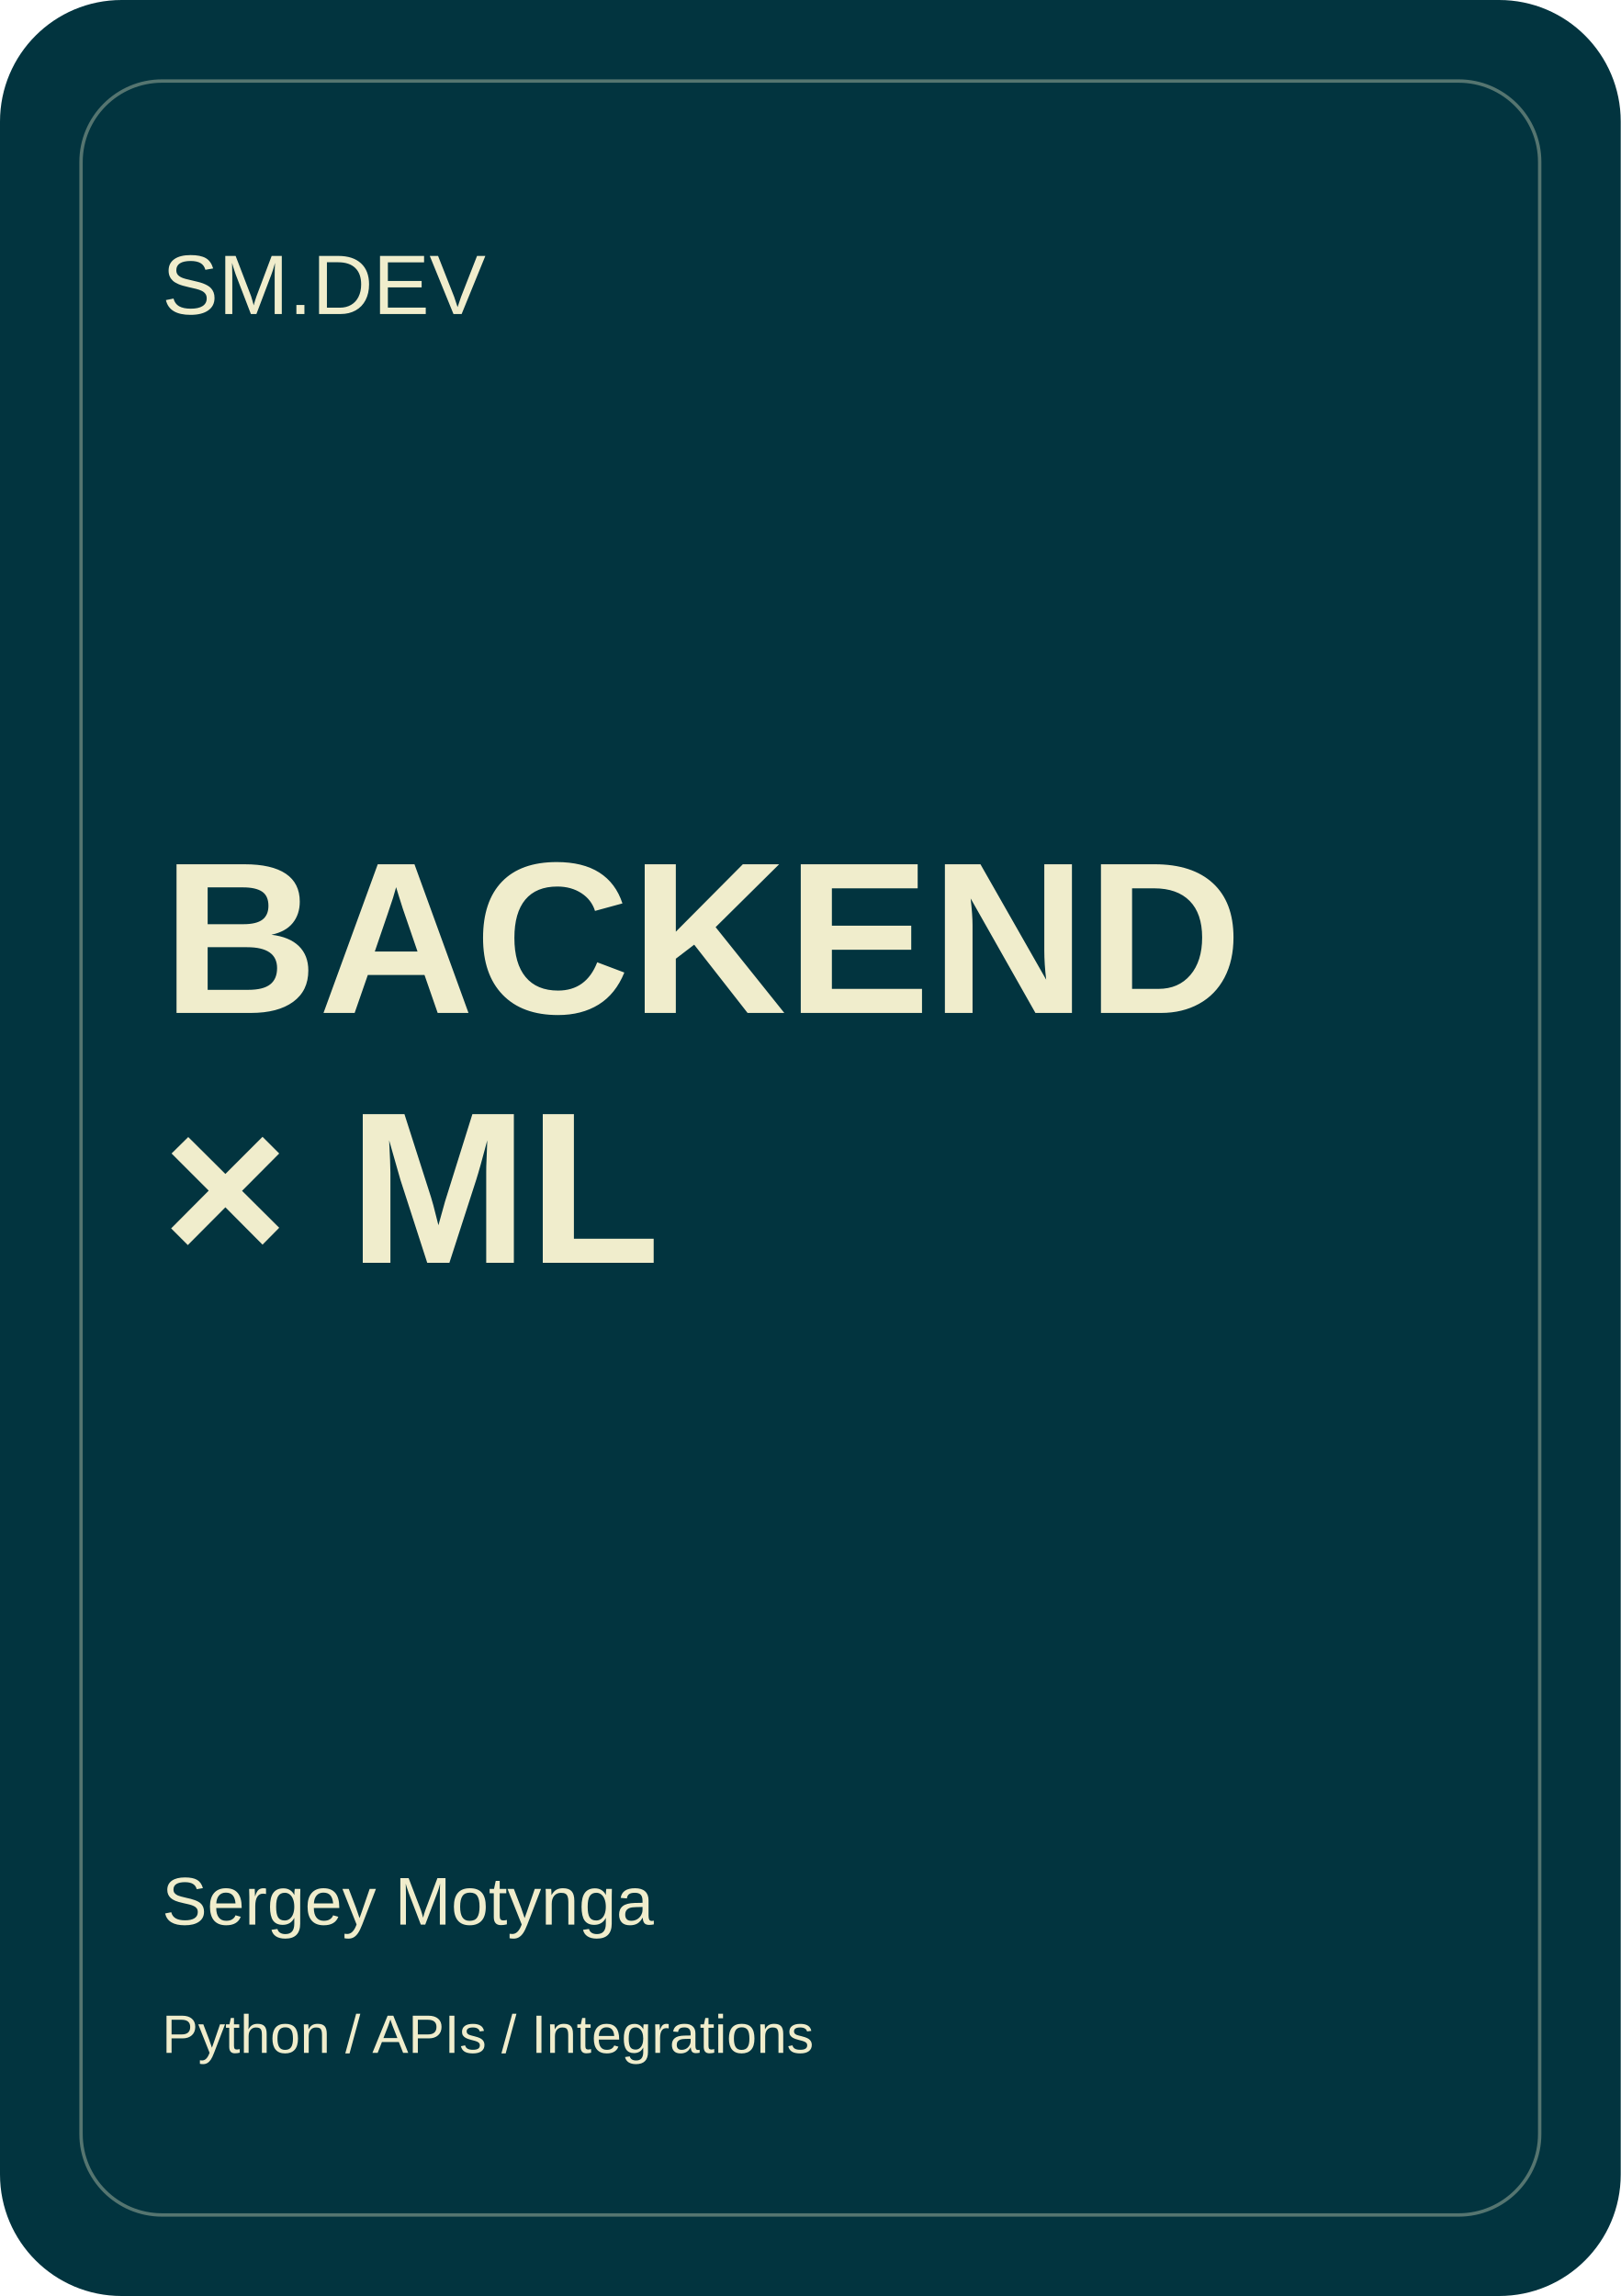
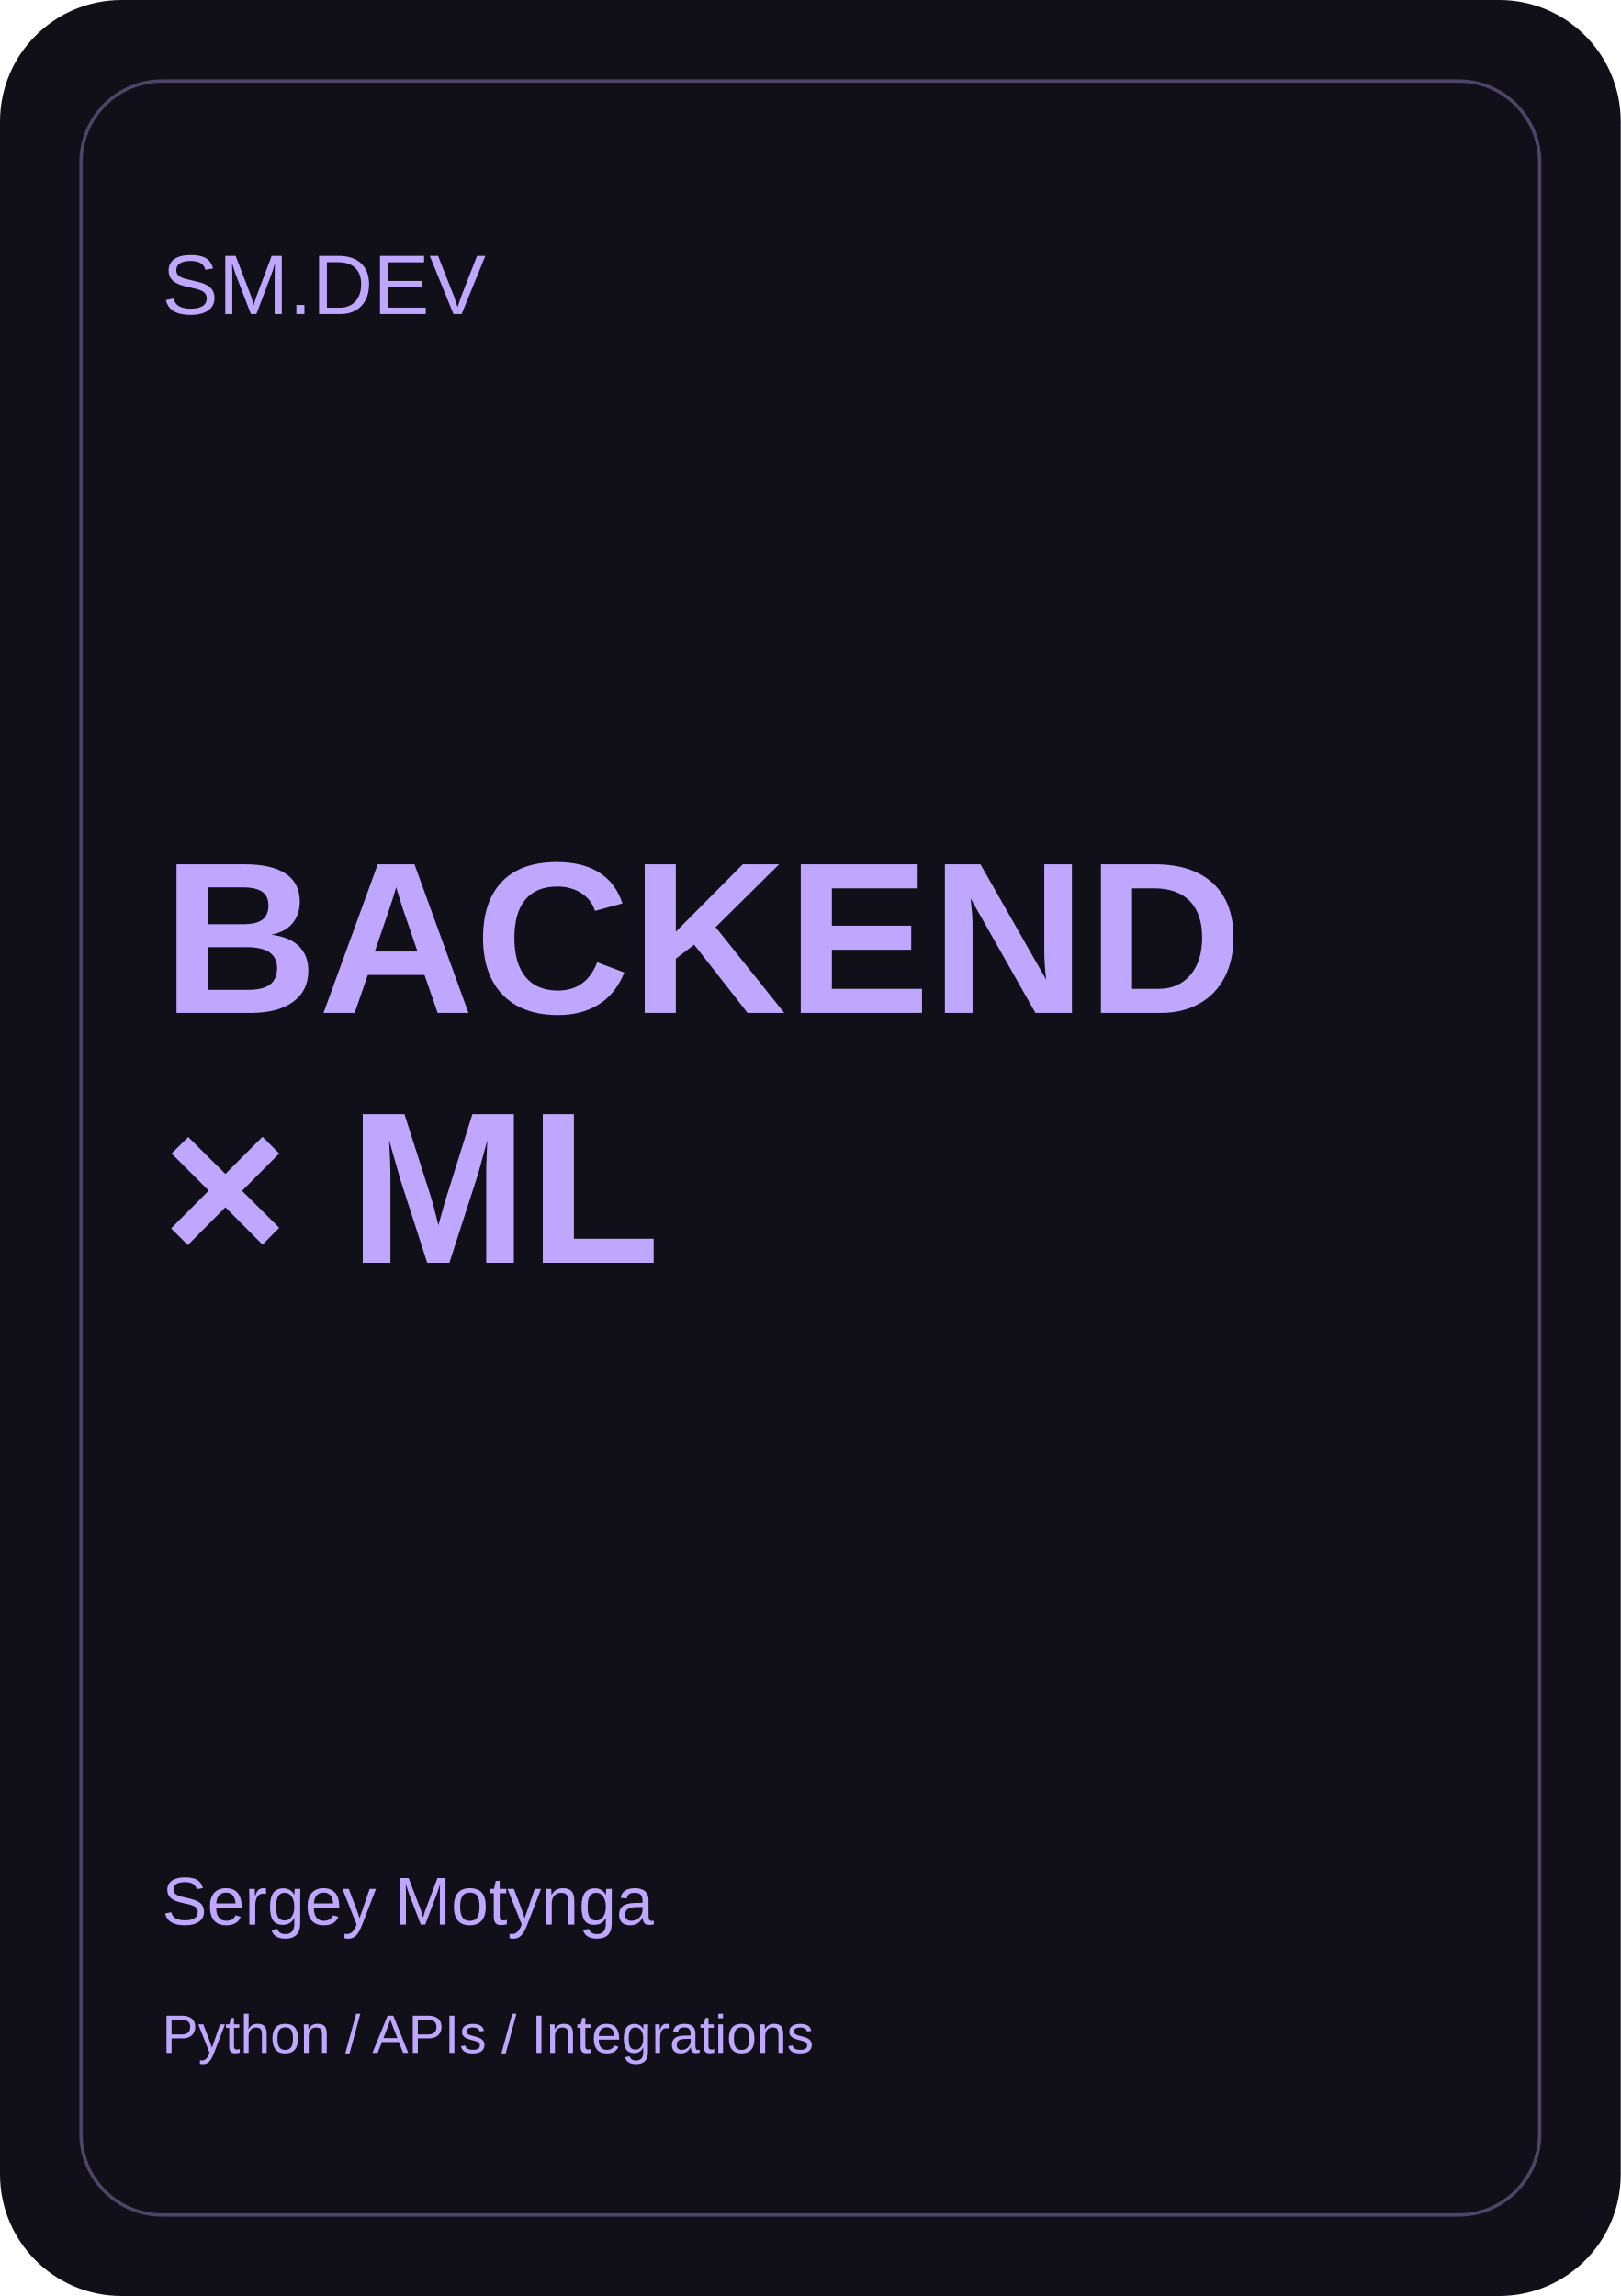
<svg xmlns="http://www.w3.org/2000/svg" width="480" height="680" viewBox="0 0 480 680">
-   <rect width="480" height="680" rx="36" fill="#02343F" />
-   <rect x="24" y="24" width="432" height="632" rx="24" fill="none" stroke="#F0EDCC" stroke-opacity=".35" />
-   <g fill="#F0EDCC" font-family="Arial,sans-serif">
+   <rect width="480" height="680" rx="36" fill="#111018" />
+   <rect x="24" y="24" width="432" height="632" rx="24" fill="none" stroke="#BFA7FF" stroke-opacity=".35" />
+   <g fill="#BFA7FF" font-family="Arial,sans-serif">
    <text x="48" y="93" font-size="25">SM.DEV</text>
    <text x="48" y="300" font-size="64" font-weight="700">BACKEND</text>
    <text x="48" y="374" font-size="64" font-weight="700">× ML</text>
    <text x="48" y="570" font-size="20">Sergey Motynga</text>
    <text x="48" y="608" font-size="16">Python / APIs / Integrations</text>
  </g>
</svg>
